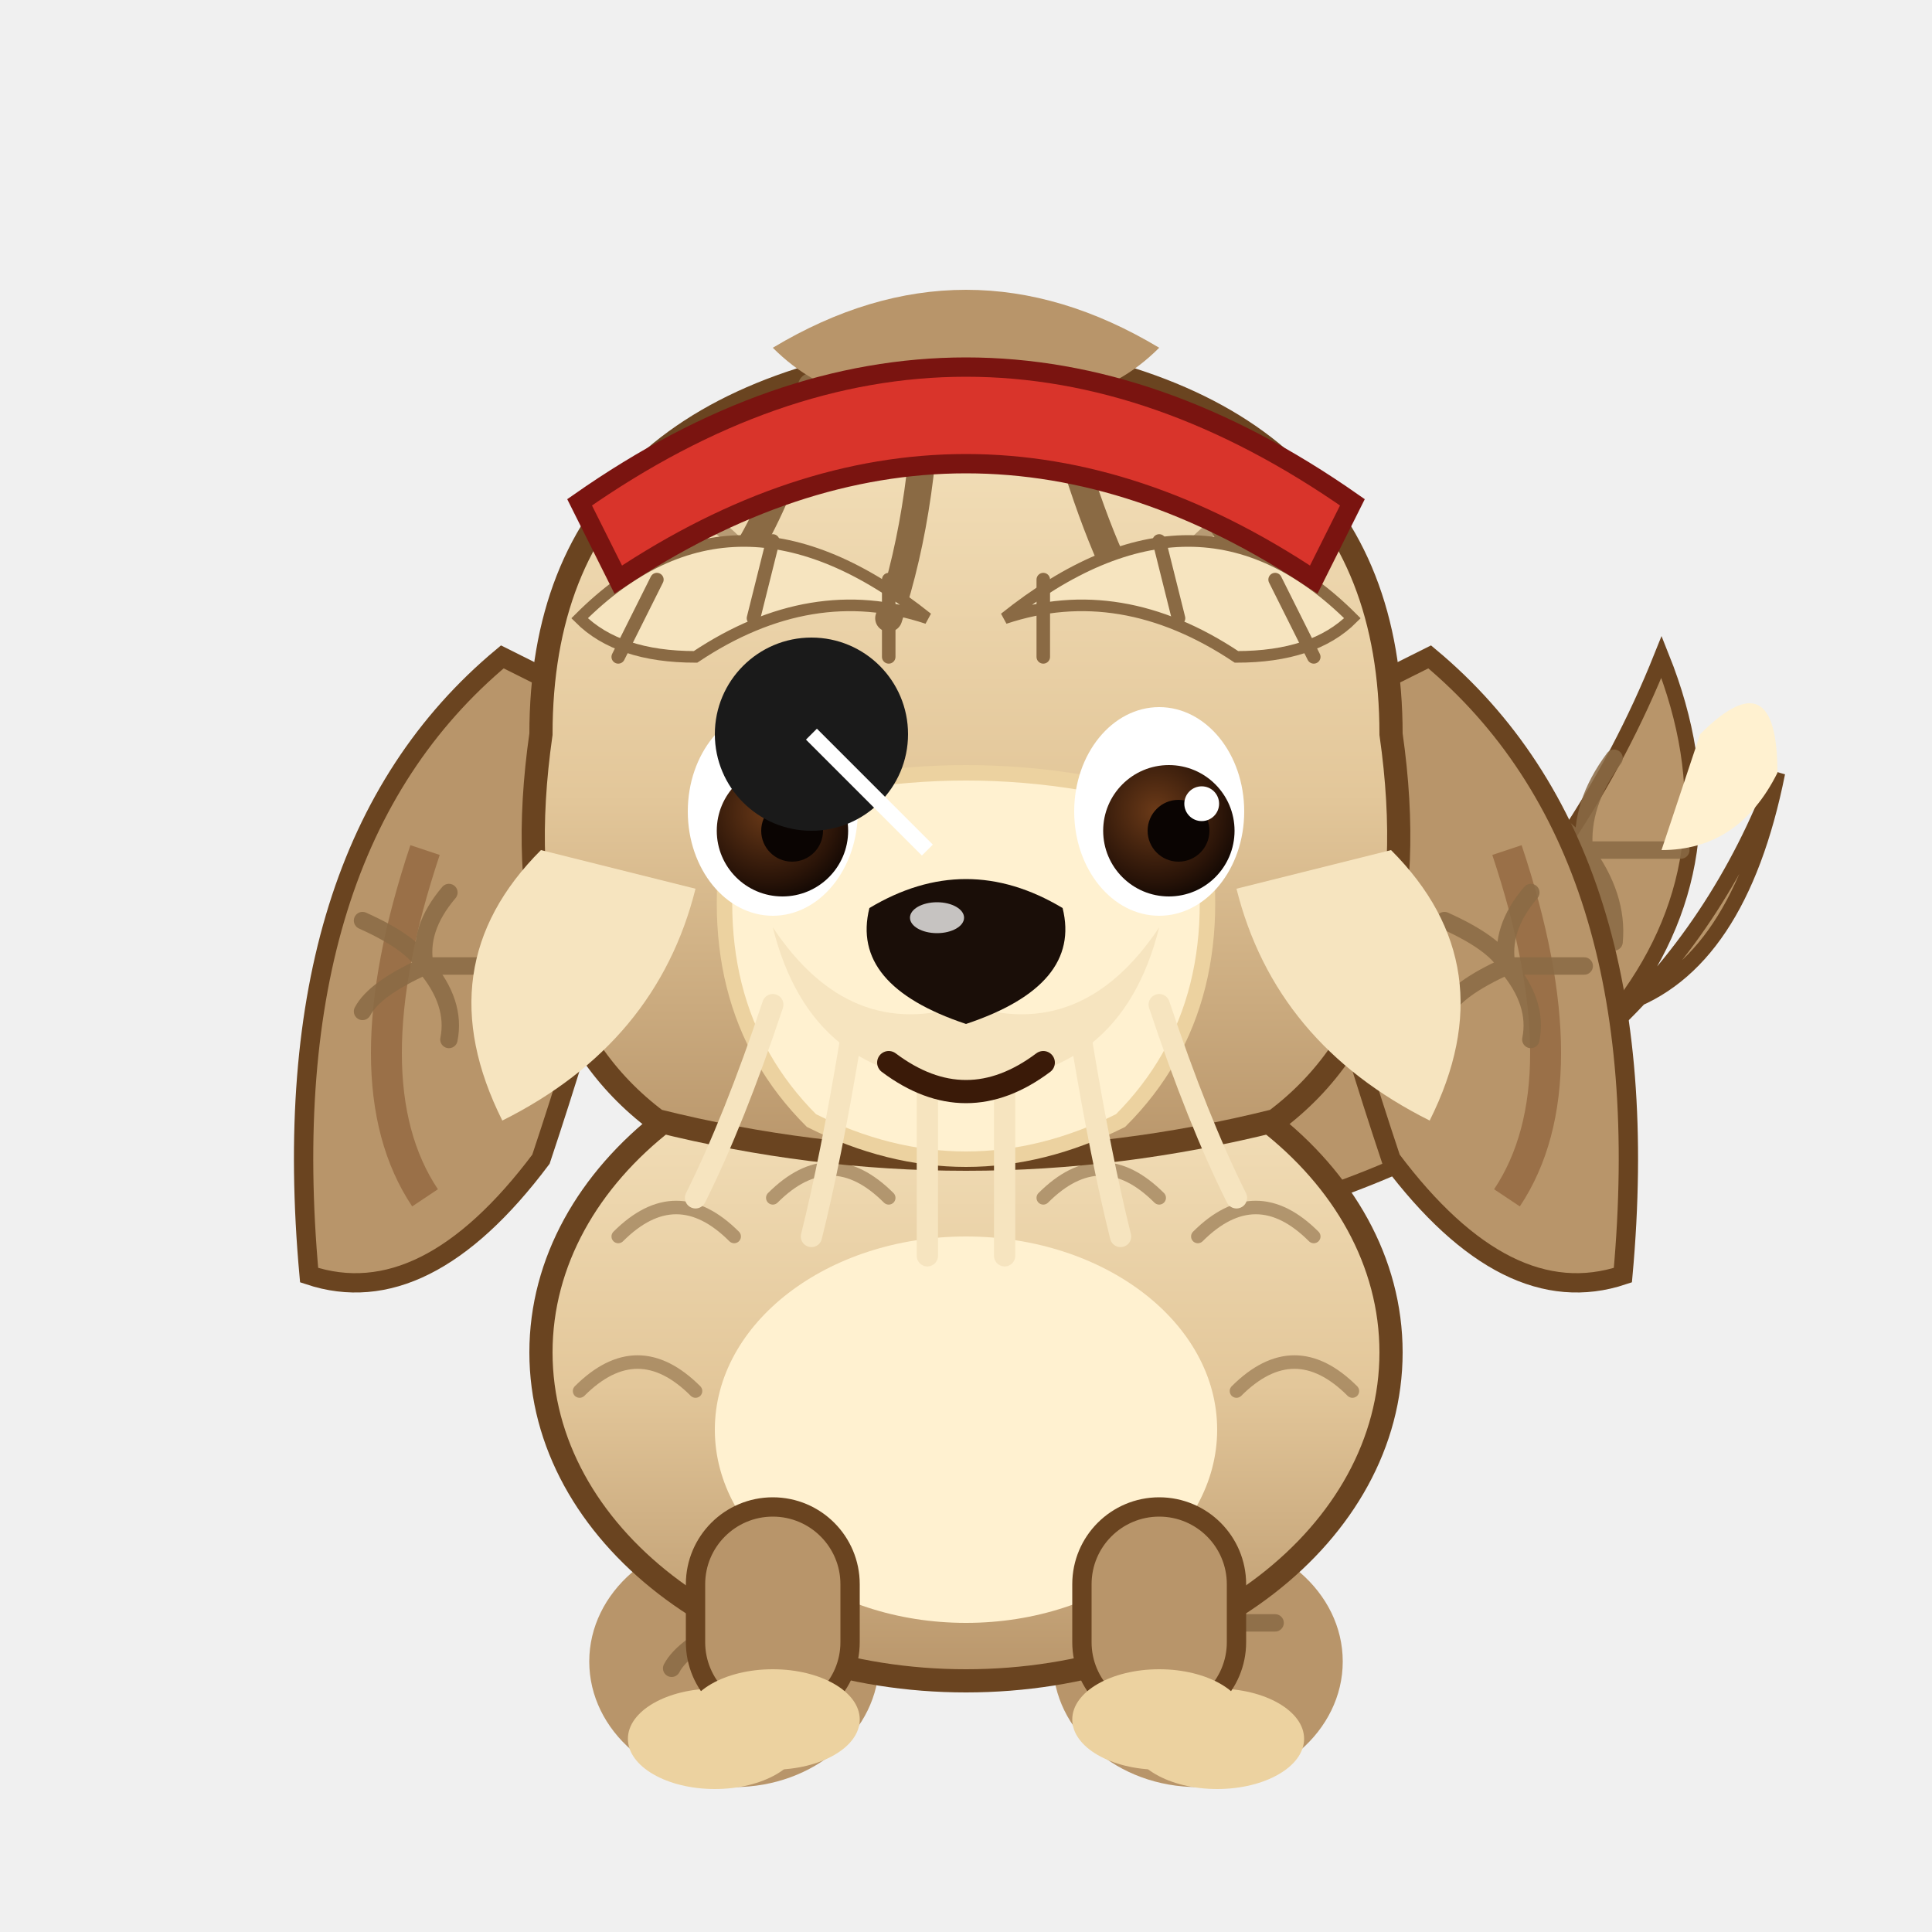
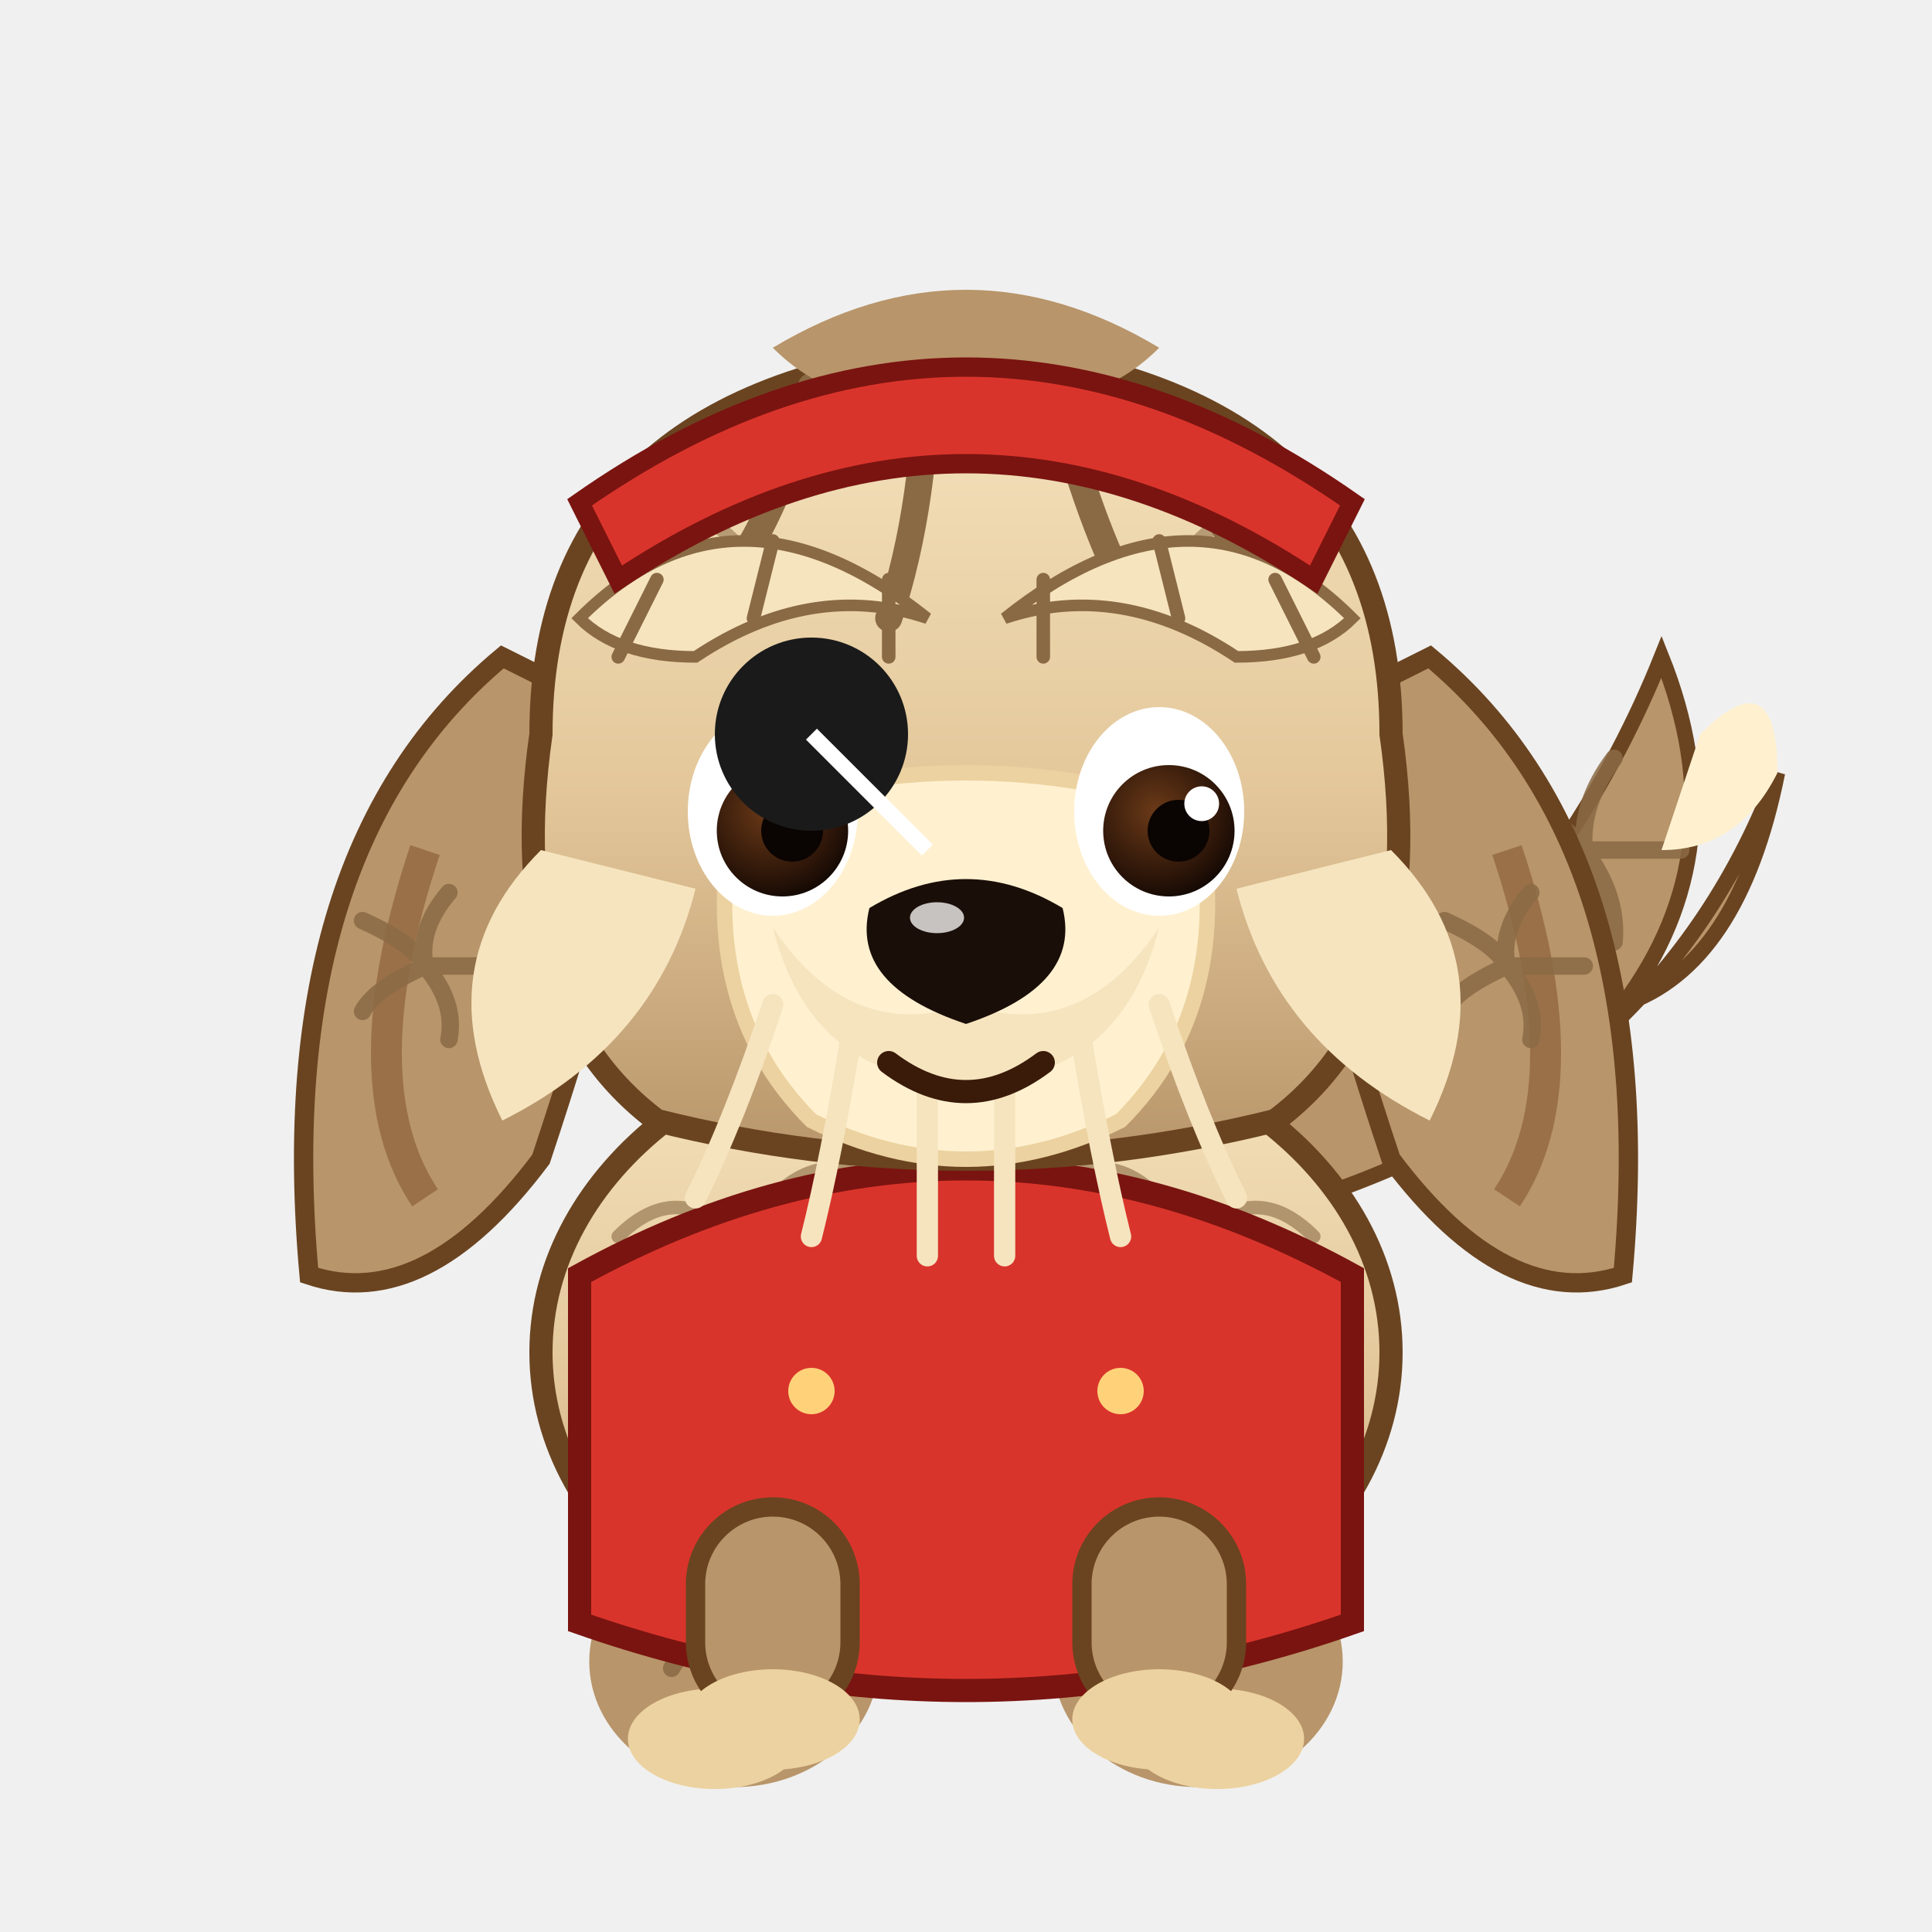
<svg viewBox="0 0 100 100" width="300" height="300" class=" bob" style="overflow:visible">
  <defs>
    <radialGradient id="eye-pirata" cx="40%" cy="35%" r="75%">
      <stop offset="0%" stop-color="#6b3a18" />
      <stop offset="70%" stop-color="#2a1408" />
      <stop offset="100%" stop-color="#0a0402" />
    </radialGradient>
    <linearGradient id="cape-pirata" x1="0" y1="0" x2="0" y2="1">
      <stop offset="0%" stop-color="#1a1024" />
      <stop offset="100%" stop-color="#3a1830" />
    </linearGradient>
    <linearGradient id="fur-pirata" x1="0" y1="0" x2="0" y2="1">
      <stop offset="0%" stop-color="#f6e4bf" />
      <stop offset="55%" stop-color="#e3c79a" />
      <stop offset="100%" stop-color="#b8956a" />
    </linearGradient>
  </defs>
  <g>
    <g transform="">
      <g class="wag" style="transform-origin:72px 64px">
        <g>
          <path d="M68 62 Q86 56 92 40 Q90 50 84 52 Q90 44 86 34 Q82 44 74 52 Q78 46 72 44 Q72 54 66 58 Z" fill="#b8956a" stroke="#6a4420" stroke-width="0.8" />
          <g stroke="#8a6a44" stroke-width="0.9" fill="none" stroke-linecap="round" opacity="0.85">
            <path d="M82 44 Q83.5 44 87 44" />
            <path d="M82 44 Q83.773 46.378 83.545 48.755" />
            <path d="M82 44 Q78.977 45.469 77.955 46.939" />
            <path d="M82 44 Q80.977 42.531 77.955 41.061" />
            <path d="M82 44 Q81.773 41.622 83.545 39.245" />
          </g>
          <path d="M88 38 Q92 34 92 40 Q90 44 86 44 Z" fill="#fff1d0" />
        </g>
      </g>
      <g>
        <ellipse cx="38" cy="86" rx="7.5" ry="6.5" fill="#b8956a" />
        <ellipse cx="62" cy="86" rx="7.5" ry="6.5" fill="#b8956a" />
        <g stroke="#8a6a44" stroke-width="0.9" fill="none" stroke-linecap="round" opacity="0.85">
          <path d="M38 84 Q39 84 42 84" />
          <path d="M38 84 Q39.618 85.902 39.236 87.804" />
          <path d="M38 84 Q35.382 85.176 34.764 86.351" />
          <path d="M38 84 Q37.382 82.824 34.764 81.649" />
          <path d="M38 84 Q37.618 82.098 39.236 80.196" />
        </g>
        <g stroke="#8a6a44" stroke-width="0.9" fill="none" stroke-linecap="round" opacity="0.85">
          <path d="M62 84 Q63 84 66 84" />
          <path d="M62 84 Q63.618 85.902 63.236 87.804" />
          <path d="M62 84 Q59.382 85.176 58.764 86.351" />
          <path d="M62 84 Q61.382 82.824 58.764 81.649" />
          <path d="M62 84 Q61.618 82.098 63.236 80.196" />
        </g>
        <ellipse cx="37" cy="90" rx="4.5" ry="2.6" fill="#ecd2a0" />
        <ellipse cx="63" cy="90" rx="4.5" ry="2.6" fill="#ecd2a0" />
      </g>
      <g>
        <ellipse cx="50" cy="70" rx="22" ry="17" fill="url(#fur-pirata)" stroke="#6a4420" stroke-width="1.2" />
        <ellipse cx="50" cy="74" rx="13" ry="10" fill="#fff1d0" />
        <g stroke="#8a6a44" stroke-width="0.7" fill="none" opacity="0.6" stroke-linecap="round">
          <path d="M32 64 q3 -3 6 0" />
          <path d="M40 62 q3 -3 6 0" />
          <path d="M54 62 q3 -3 6 0" />
          <path d="M62 64 q3 -3 6 0" />
          <path d="M30 72 q3 -3 6 0" />
          <path d="M64 72 q3 -3 6 0" />
        </g>
+       </g>
+       <g>
+         <path d="M30 66 Q50 55 70 66 L70 84 Q50 91 30 84 Z" fill="#d9342b" stroke="#7a1410" stroke-width="1.2" />
+         <circle cx="42" cy="72" r="1.2" fill="#ffd27a" />
+         <circle cx="58" cy="72" r="1.2" fill="#ffd27a" />
      </g>
      <g>
        <rect x="36" y="78" width="8" height="11" rx="4" fill="#b8956a" stroke="#6a4420" stroke-width="1" />
        <rect x="56" y="78" width="8" height="11" rx="4" fill="#b8956a" stroke="#6a4420" stroke-width="1" />
        <ellipse cx="40" cy="89" rx="4.5" ry="2.6" fill="#ecd2a0" />
        <ellipse cx="60" cy="89" rx="4.5" ry="2.6" fill="#ecd2a0" />
      </g>
      <g>
        <path d="M26 34 Q14 44 16 66 Q22 68 28 60 Q32 48 34 38 Z" fill="#b8956a" stroke="#6a4420" stroke-width="1" />
        <path d="M74 34 Q86 44 84 66 Q78 68 72 60 Q68 48 66 38 Z" fill="#b8956a" stroke="#6a4420" stroke-width="1" />
        <path d="M22 44 Q18 56 22 62" fill="none" stroke="#9a7048" stroke-width="1.6" />
        <path d="M78 44 Q82 56 78 62" fill="none" stroke="#9a7048" stroke-width="1.6" />
        <g stroke="#8a6a44" stroke-width="0.9" fill="none" stroke-linecap="round" opacity="0.85">
          <path d="M22 50 Q23 50 26 50" />
          <path d="M22 50 Q23.618 51.902 23.236 53.804" />
          <path d="M22 50 Q19.382 51.176 18.764 52.351" />
          <path d="M22 50 Q21.382 48.824 18.764 47.649" />
          <path d="M22 50 Q21.618 48.098 23.236 46.196" />
        </g>
        <g stroke="#8a6a44" stroke-width="0.9" fill="none" stroke-linecap="round" opacity="0.85">
          <path d="M78 50 Q79 50 82 50" />
          <path d="M78 50 Q79.618 51.902 79.236 53.804" />
          <path d="M78 50 Q75.382 51.176 74.764 52.351" />
          <path d="M78 50 Q77.382 48.824 74.764 47.649" />
          <path d="M78 50 Q77.618 48.098 79.236 46.196" />
        </g>
        <path d="M28 38 Q28 20 50 18 Q72 20 72 38 Q74 52 66 58 Q50 62 34 58 Q26 52 28 38 Z" fill="url(#fur-pirata)" stroke="#6a4420" stroke-width="1.2" />
        <g stroke="#8a6a44" stroke-width="0.7" fill="none" opacity="0.55" stroke-linecap="round">
          <path d="M32 28 q3 -3 6 0" />
          <path d="M42 24 q3 -3 6 0" />
          <path d="M54 24 q3 -3 6 0" />
          <path d="M62 28 q3 -3 6 0" />
        </g>
        <path d="M28 44 Q22 50 26 58 Q34 54 36 46 Z" fill="#f6e4bf" />
        <path d="M72 44 Q78 50 74 58 Q66 54 64 46 Z" fill="#f6e4bf" />
        <g>
          <g stroke="#8a6a44" stroke-width="1.4" fill="none" stroke-linecap="round">
            <path d="M42 20 q-2 8 -6 12" />
            <path d="M48 18 q0 8 -2 14" />
            <path d="M54 18 q2 8 4 12" />
            <path d="M60 22 q4 6 6 10" />
          </g>
          <path d="M40 18 Q50 12 60 18 Q56 22 50 20 Q44 22 40 18 Z" fill="#b8956a" />
        </g>
        <g>
          <path d="M30 32 Q38 24 48 32 Q42 30 36 34 Q32 34 30 32 Z" fill="#f6e4bf" stroke="#8a6a44" stroke-width="0.6" />
          <path d="M70 32 Q62 24 52 32 Q58 30 64 34 Q68 34 70 32 Z" fill="#f6e4bf" stroke="#8a6a44" stroke-width="0.6" />
          <g stroke="#8a6a44" stroke-width="0.7" fill="none" stroke-linecap="round">
            <path d="M34 30 l-2 4" />
            <path d="M40 28 l-1 4" />
            <path d="M46 30 l0 4" />
            <path d="M66 30 l2 4" />
            <path d="M60 28 l1 4" />
            <path d="M54 30 l0 4" />
          </g>
        </g>
        <path d="M38 42 Q50 38 62 42 Q64 52 58 58 Q50 62 42 58 Q36 52 38 42 Z" fill="#fff1d0" stroke="#ecd2a0" stroke-width="0.8" />
        <g>
          <g stroke="#f6e4bf" stroke-width="1.1" fill="none" stroke-linecap="round">
            <path d="M40 52 q-2 6 -4 10" />
            <path d="M44 54 q-1 6 -2 10" />
            <path d="M48 55 q0 6 0 10" />
            <path d="M52 55 q0 6 0 10" />
            <path d="M56 54 q1 6 2 10" />
            <path d="M60 52 q2 6 4 10" />
          </g>
          <path d="M40 48 Q44 54 50 52 Q56 54 60 48 Q58 56 50 56 Q42 56 40 48 Z" fill="#f6e4bf" />
        </g>
        <g class="blink" style="transform-origin:50px 42px">
          <ellipse cx="40" cy="42" rx="4.4" ry="5.4" fill="#fff" />
          <ellipse cx="60" cy="42" rx="4.4" ry="5.4" fill="#fff" />
          <circle cx="40.5" cy="43" r="3.4" fill="url(#eye-pirata)" />
          <circle cx="60.5" cy="43" r="3.4" fill="url(#eye-pirata)" />
          <circle cx="41" cy="43" r="1.6" fill="#0a0402" />
          <circle cx="61" cy="43" r="1.6" fill="#0a0402" />
          <circle cx="42.2" cy="41.6" r="0.9" fill="#fff" />
          <circle cx="62.2" cy="41.6" r="0.9" fill="#fff" />
        </g>
        <g>
          <path d="M45 47 Q50 44 55 47 Q56 51 50 53 Q44 51 45 47 Z" fill="#1a0e08" />
          <ellipse cx="48.5" cy="47.5" rx="1.4" ry="0.8" fill="#fff" opacity="0.75" />
          <path d="M46 55 Q50 58 54 55" stroke="#3a1a08" stroke-width="1.2" fill="none" stroke-linecap="round" />
        </g>
        <g>
          <path d="M30 26 Q50 12 70 26 L68 30 Q50 18 32 30 Z" fill="#d9342b" stroke="#7a1410" stroke-width="1" />
          <circle cx="42" cy="38" r="5" fill="#1a1a1a" />
          <path d="M42 38 l6 6" stroke="#fff" stroke-width="0.8" />
        </g>
      </g>
    </g>
  </g>
</svg>
